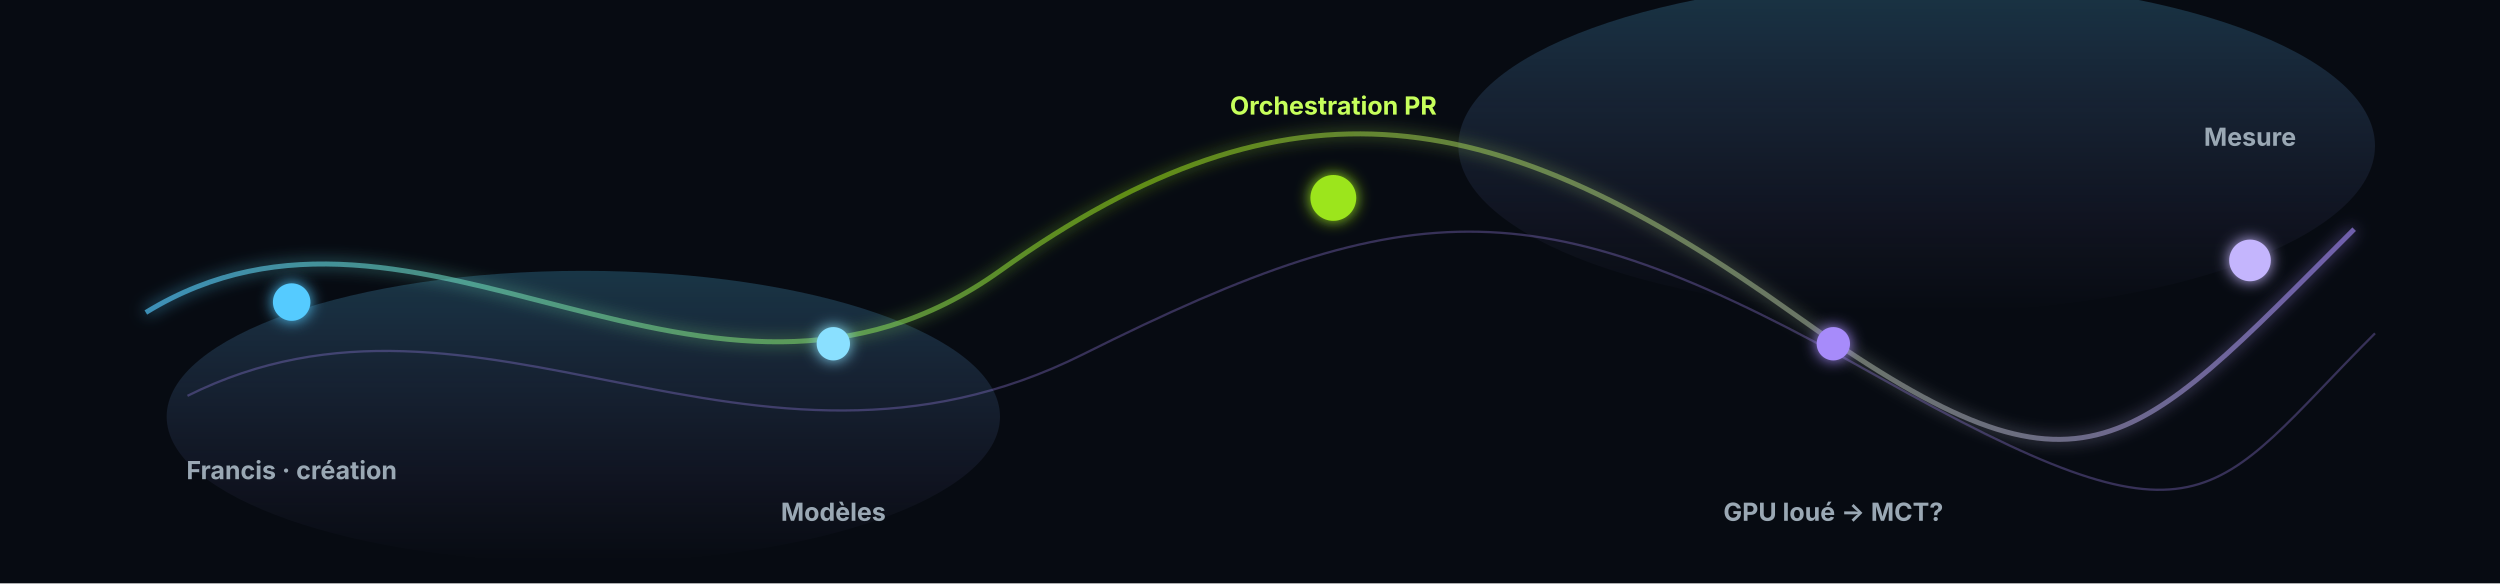
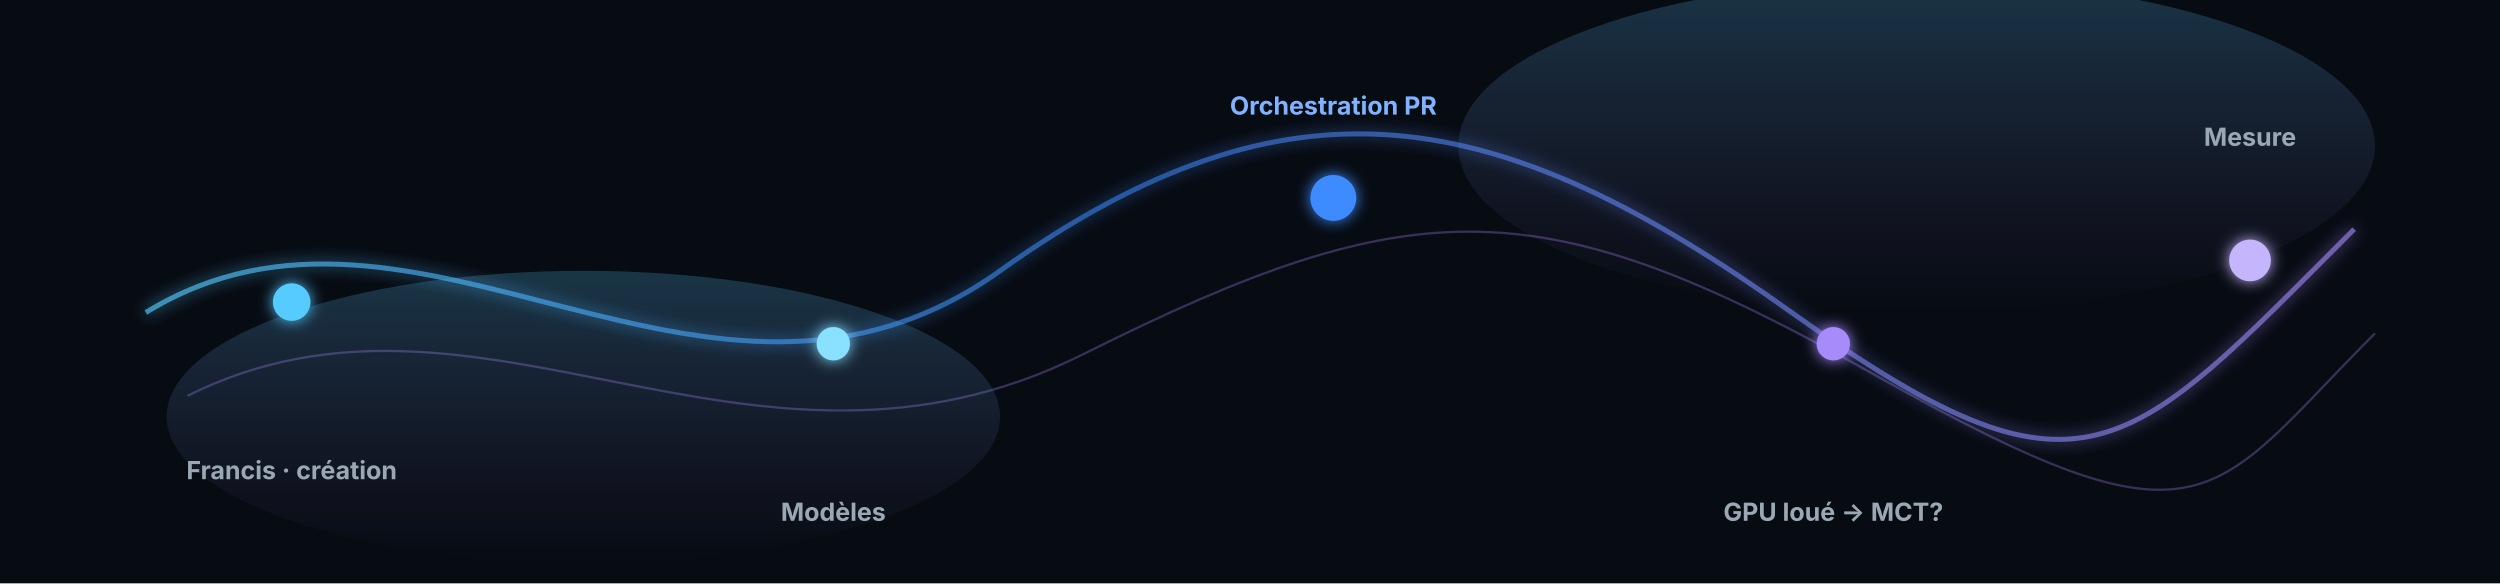
<svg xmlns="http://www.w3.org/2000/svg" viewBox="0 0 1200 280" role="img" aria-label="Flux création → modèles → orchestration → compute">
  <defs>
    <linearGradient id="hg1" x1="0%" y1="0%" x2="100%" y2="0%">
      <stop offset="0%" stop-color="#55cbff" stop-opacity=".9" />
-       <stop offset="45%" stop-color="#9ce51a" stop-opacity=".75" />
+       <stop offset="45%" stop-color="#3d8bff" stop-opacity=".75" />
      <stop offset="100%" stop-color="#a78bfa" stop-opacity=".85" />
    </linearGradient>
    <linearGradient id="hg2" x1="0%" y1="0%" x2="0%" y2="100%">
      <stop offset="0%" stop-color="#55cbff" stop-opacity=".22" />
      <stop offset="100%" stop-color="#a78bfa" stop-opacity="0" />
    </linearGradient>
    <filter id="hglow">
      <feGaussianBlur stdDeviation="3.5" result="b" />
      <feMerge>
        <feMergeNode in="b" />
        <feMergeNode in="SourceGraphic" />
      </feMerge>
    </filter>
  </defs>
  <rect width="1200" height="280" fill="#070b12" />
  <ellipse cx="280" cy="200" rx="200" ry="70" fill="url(#hg2)" />
  <ellipse cx="920" cy="70" rx="220" ry="80" fill="url(#hg2)" />
  <path d="M70 150 C200 70, 340 230, 480 130 S720 50, 860 150 S1020 220, 1130 110" fill="none" stroke="url(#hg1)" stroke-width="2.4" opacity=".75" filter="url(#hglow)" />
  <path d="M90 190 C230 120, 360 250, 520 170 S740 90, 900 180 S1060 240, 1140 160" fill="none" stroke="#a78bfa" stroke-width="1.1" opacity=".3" />
  <g filter="url(#hglow)">
    <circle cx="140" cy="145" r="9" fill="#55cbff" />
    <circle cx="400" cy="165" r="8" fill="#8ae0ff" />
-     <circle cx="640" cy="95" r="11" fill="#9ce51a" />
+     <circle cx="640" cy="95" r="11" fill="#3d8bff" />
    <circle cx="880" cy="165" r="8" fill="#a78bfa" />
    <circle cx="1080" cy="125" r="10" fill="#c4b5fd" />
  </g>
  <text x="140" y="230" text-anchor="middle" fill="#9aa8b4" font-family="Inter,system-ui,sans-serif" font-size="12" font-weight="650">Francis · création</text>
  <text x="400" y="250" text-anchor="middle" fill="#9aa8b4" font-family="Inter,system-ui,sans-serif" font-size="12" font-weight="650">Modèles</text>
-   <text x="640" y="55" text-anchor="middle" fill="#c6ff5b" font-family="Inter,system-ui,sans-serif" font-size="12" font-weight="700">Orchestration PR</text>
+   <text x="640" y="55" text-anchor="middle" fill="#7fb2ff" font-family="Inter,system-ui,sans-serif" font-size="12" font-weight="700">Orchestration PR</text>
  <text x="880" y="250" text-anchor="middle" fill="#9aa8b4" font-family="Inter,system-ui,sans-serif" font-size="12" font-weight="650">GPU loué → MCT?</text>
  <text x="1080" y="70" text-anchor="middle" fill="#9aa8b4" font-family="Inter,system-ui,sans-serif" font-size="12" font-weight="650">Mesure</text>
</svg>
